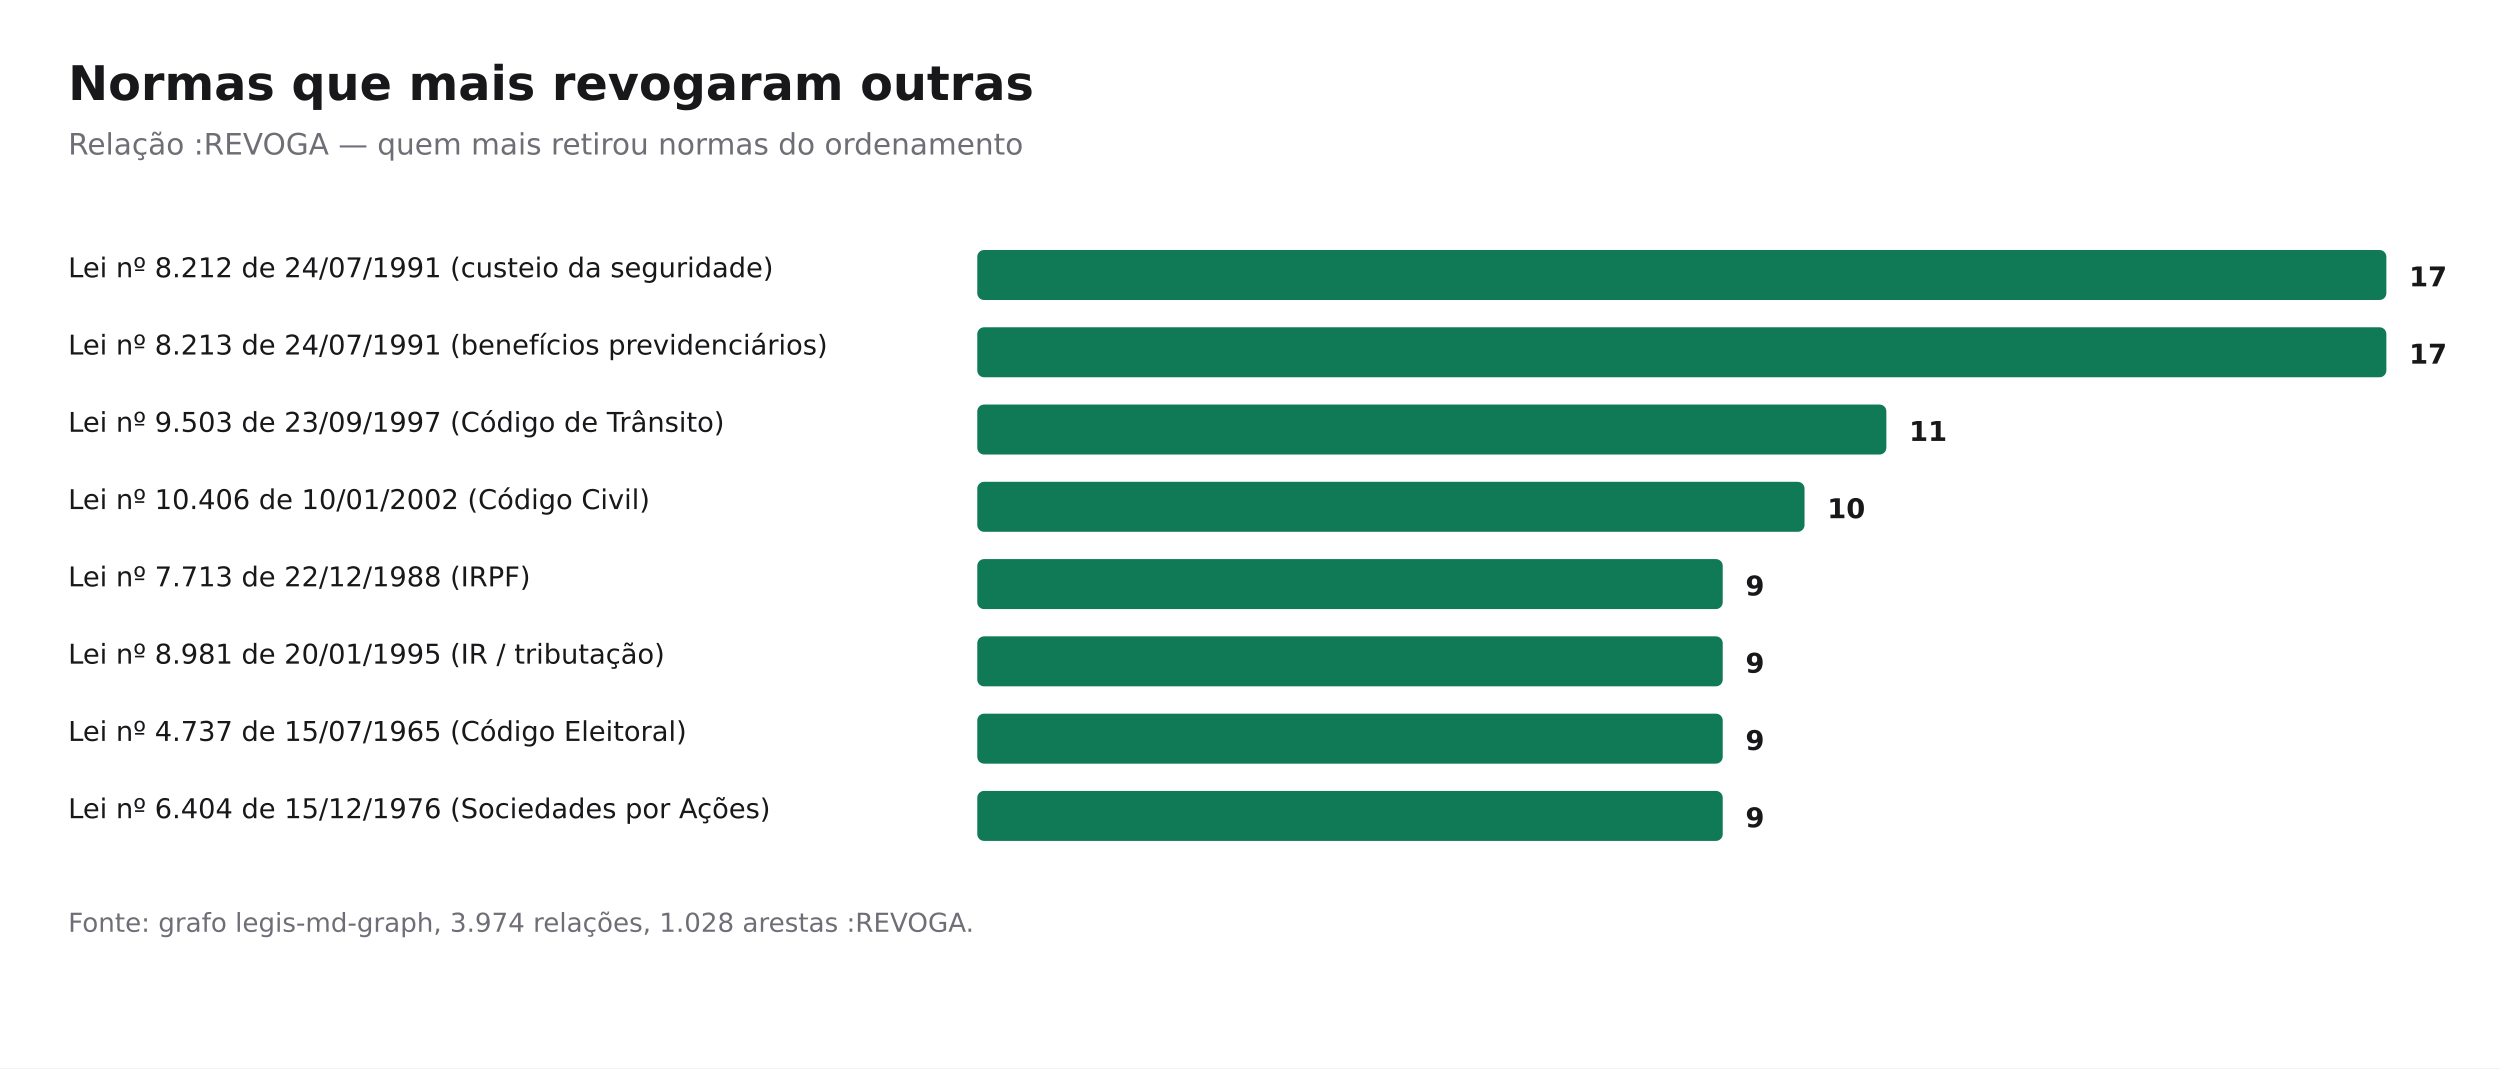
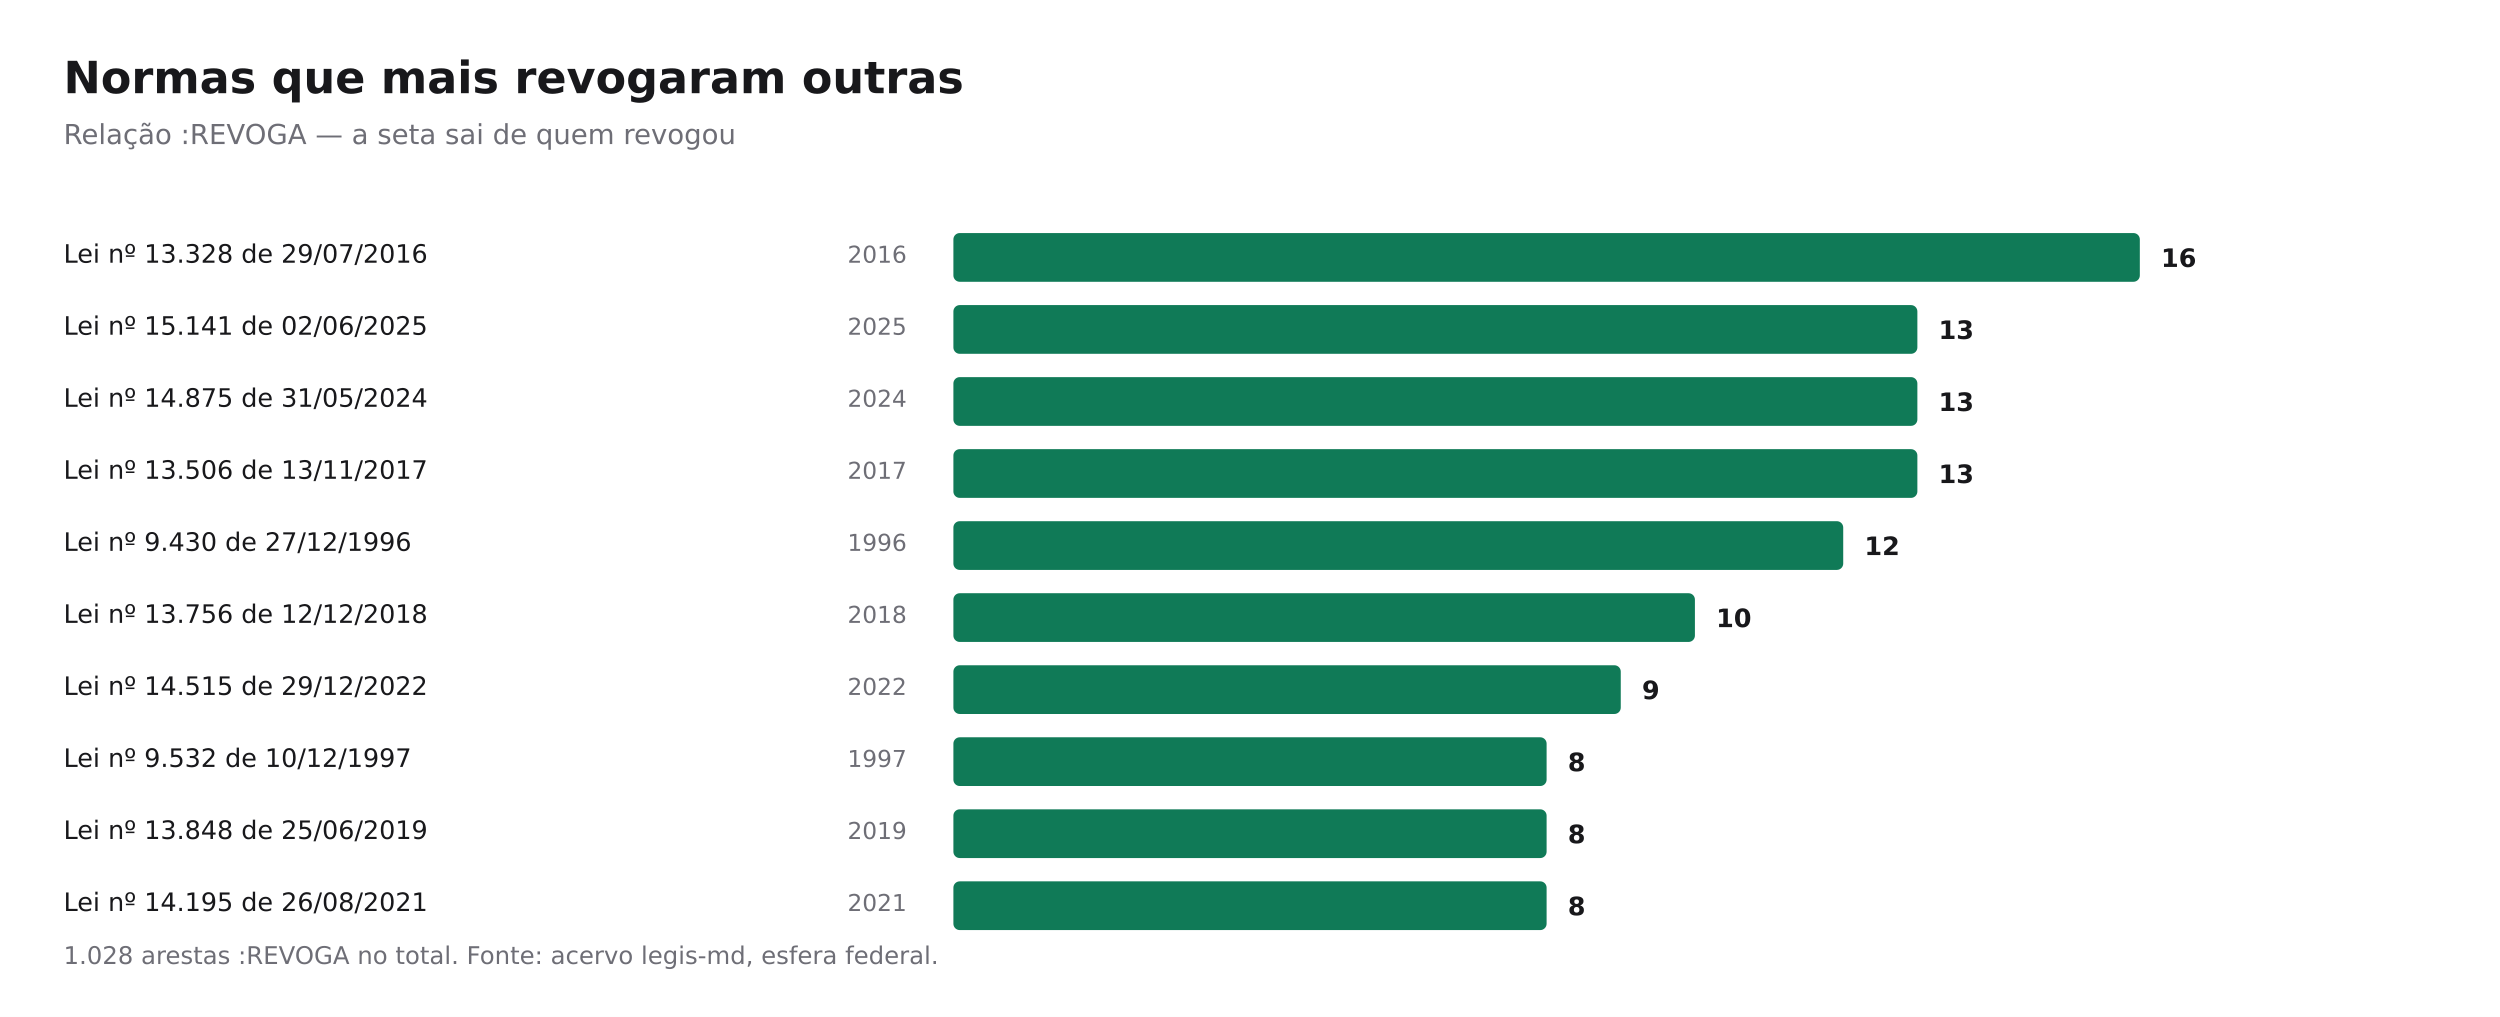
- <svg xmlns="http://www.w3.org/2000/svg" width="1100" height="470" viewBox="0 0 1100 470" font-family="DejaVu Sans, Arial, sans-serif">
-   <rect width="1100" height="470" fill="#ffffff" />
-   <text x="30" y="44" font-size="21" font-weight="bold" fill="#18181b">Normas que mais revogaram outras</text>
-   <text x="30" y="68" font-size="13" fill="#6e6e76">Relação :REVOGA — quem mais retirou normas do ordenamento</text>
-   <text x="30" y="122" font-size="12" fill="#18181b">Lei nº 8.212 de 24/07/1991 (custeio da seguridade)</text>
-   <rect x="430" y="110" width="620" height="22" rx="3" fill="#107a57" />
-   <text x="1060" y="126" font-size="12" font-weight="bold" fill="#18181b">17</text>
-   <text x="30" y="156" font-size="12" fill="#18181b">Lei nº 8.213 de 24/07/1991 (benefícios previdenciários)</text>
-   <rect x="430" y="144" width="620" height="22" rx="3" fill="#107a57" />
-   <text x="1060" y="160" font-size="12" font-weight="bold" fill="#18181b">17</text>
-   <text x="30" y="190" font-size="12" fill="#18181b">Lei nº 9.503 de 23/09/1997 (Código de Trânsito)</text>
-   <rect x="430" y="178" width="400" height="22" rx="3" fill="#107a57" />
-   <text x="840" y="194" font-size="12" font-weight="bold" fill="#18181b">11</text>
-   <text x="30" y="224" font-size="12" fill="#18181b">Lei nº 10.406 de 10/01/2002 (Código Civil)</text>
-   <rect x="430" y="212" width="364" height="22" rx="3" fill="#107a57" />
-   <text x="804" y="228" font-size="12" font-weight="bold" fill="#18181b">10</text>
-   <text x="30" y="258" font-size="12" fill="#18181b">Lei nº 7.713 de 22/12/1988 (IRPF)</text>
-   <rect x="430" y="246" width="328" height="22" rx="3" fill="#107a57" />
-   <text x="768" y="262" font-size="12" font-weight="bold" fill="#18181b">9</text>
-   <text x="30" y="292" font-size="12" fill="#18181b">Lei nº 8.981 de 20/01/1995 (IR / tributação)</text>
-   <rect x="430" y="280" width="328" height="22" rx="3" fill="#107a57" />
-   <text x="768" y="296" font-size="12" font-weight="bold" fill="#18181b">9</text>
-   <text x="30" y="326" font-size="12" fill="#18181b">Lei nº 4.737 de 15/07/1965 (Código Eleitoral)</text>
-   <rect x="430" y="314" width="328" height="22" rx="3" fill="#107a57" />
-   <text x="768" y="330" font-size="12" font-weight="bold" fill="#18181b">9</text>
-   <text x="30" y="360" font-size="12" fill="#18181b">Lei nº 6.404 de 15/12/1976 (Sociedades por Ações)</text>
-   <rect x="430" y="348" width="328" height="22" rx="3" fill="#107a57" />
-   <text x="768" y="364" font-size="12" font-weight="bold" fill="#18181b">9</text>
-   <text x="30" y="410" font-size="11.5" fill="#6e6e76">Fonte: grafo legis-md-graph, 3.974 relações, 1.028 arestas :REVOGA.</text>
+ <svg xmlns="http://www.w3.org/2000/svg" width="1180" height="480" viewBox="0 0 1180 480" font-family="DejaVu Sans, Arial, sans-serif">
+   <rect width="1180" height="480" fill="#ffffff" />
+   <text x="30" y="44" font-size="21" fill="#18181b" font-weight="bold" text-anchor="start">Normas que mais revogaram outras</text>
+   <text x="30" y="68" font-size="13" fill="#6e6e76" text-anchor="start">Relação :REVOGA — a seta sai de quem revogou</text>
+   <text x="30" y="124" font-size="12" fill="#18181b" text-anchor="start">Lei nº 13.328 de 29/07/2016</text>
+   <text x="400" y="124" font-size="11" fill="#6e6e76" text-anchor="start">2016</text>
+   <rect x="450" y="110" width="560" height="23" rx="3" fill="#107a57" />
+   <text x="1020" y="126" font-size="12" fill="#18181b" font-weight="bold" text-anchor="start">16</text>
+   <text x="30" y="158" font-size="12" fill="#18181b" text-anchor="start">Lei nº 15.141 de 02/06/2025</text>
+   <text x="400" y="158" font-size="11" fill="#6e6e76" text-anchor="start">2025</text>
+   <rect x="450" y="144" width="455" height="23" rx="3" fill="#107a57" />
+   <text x="915" y="160" font-size="12" fill="#18181b" font-weight="bold" text-anchor="start">13</text>
+   <text x="30" y="192" font-size="12" fill="#18181b" text-anchor="start">Lei nº 14.875 de 31/05/2024</text>
+   <text x="400" y="192" font-size="11" fill="#6e6e76" text-anchor="start">2024</text>
+   <rect x="450" y="178" width="455" height="23" rx="3" fill="#107a57" />
+   <text x="915" y="194" font-size="12" fill="#18181b" font-weight="bold" text-anchor="start">13</text>
+   <text x="30" y="226" font-size="12" fill="#18181b" text-anchor="start">Lei nº 13.506 de 13/11/2017</text>
+   <text x="400" y="226" font-size="11" fill="#6e6e76" text-anchor="start">2017</text>
+   <rect x="450" y="212" width="455" height="23" rx="3" fill="#107a57" />
+   <text x="915" y="228" font-size="12" fill="#18181b" font-weight="bold" text-anchor="start">13</text>
+   <text x="30" y="260" font-size="12" fill="#18181b" text-anchor="start">Lei nº 9.430 de 27/12/1996</text>
+   <text x="400" y="260" font-size="11" fill="#6e6e76" text-anchor="start">1996</text>
+   <rect x="450" y="246" width="420" height="23" rx="3" fill="#107a57" />
+   <text x="880" y="262" font-size="12" fill="#18181b" font-weight="bold" text-anchor="start">12</text>
+   <text x="30" y="294" font-size="12" fill="#18181b" text-anchor="start">Lei nº 13.756 de 12/12/2018</text>
+   <text x="400" y="294" font-size="11" fill="#6e6e76" text-anchor="start">2018</text>
+   <rect x="450" y="280" width="350" height="23" rx="3" fill="#107a57" />
+   <text x="810" y="296" font-size="12" fill="#18181b" font-weight="bold" text-anchor="start">10</text>
+   <text x="30" y="328" font-size="12" fill="#18181b" text-anchor="start">Lei nº 14.515 de 29/12/2022</text>
+   <text x="400" y="328" font-size="11" fill="#6e6e76" text-anchor="start">2022</text>
+   <rect x="450" y="314" width="315" height="23" rx="3" fill="#107a57" />
+   <text x="775" y="330" font-size="12" fill="#18181b" font-weight="bold" text-anchor="start">9</text>
+   <text x="30" y="362" font-size="12" fill="#18181b" text-anchor="start">Lei nº 9.532 de 10/12/1997</text>
+   <text x="400" y="362" font-size="11" fill="#6e6e76" text-anchor="start">1997</text>
+   <rect x="450" y="348" width="280" height="23" rx="3" fill="#107a57" />
+   <text x="740" y="364" font-size="12" fill="#18181b" font-weight="bold" text-anchor="start">8</text>
+   <text x="30" y="396" font-size="12" fill="#18181b" text-anchor="start">Lei nº 13.848 de 25/06/2019</text>
+   <text x="400" y="396" font-size="11" fill="#6e6e76" text-anchor="start">2019</text>
+   <rect x="450" y="382" width="280" height="23" rx="3" fill="#107a57" />
+   <text x="740" y="398" font-size="12" fill="#18181b" font-weight="bold" text-anchor="start">8</text>
+   <text x="30" y="430" font-size="12" fill="#18181b" text-anchor="start">Lei nº 14.195 de 26/08/2021</text>
+   <text x="400" y="430" font-size="11" fill="#6e6e76" text-anchor="start">2021</text>
+   <rect x="450" y="416" width="280" height="23" rx="3" fill="#107a57" />
+   <text x="740" y="432" font-size="12" fill="#18181b" font-weight="bold" text-anchor="start">8</text>
+   <text x="30" y="455" font-size="11.5" fill="#6e6e76" text-anchor="start">1.028 arestas :REVOGA no total. Fonte: acervo legis-md, esfera federal.</text>
</svg>
